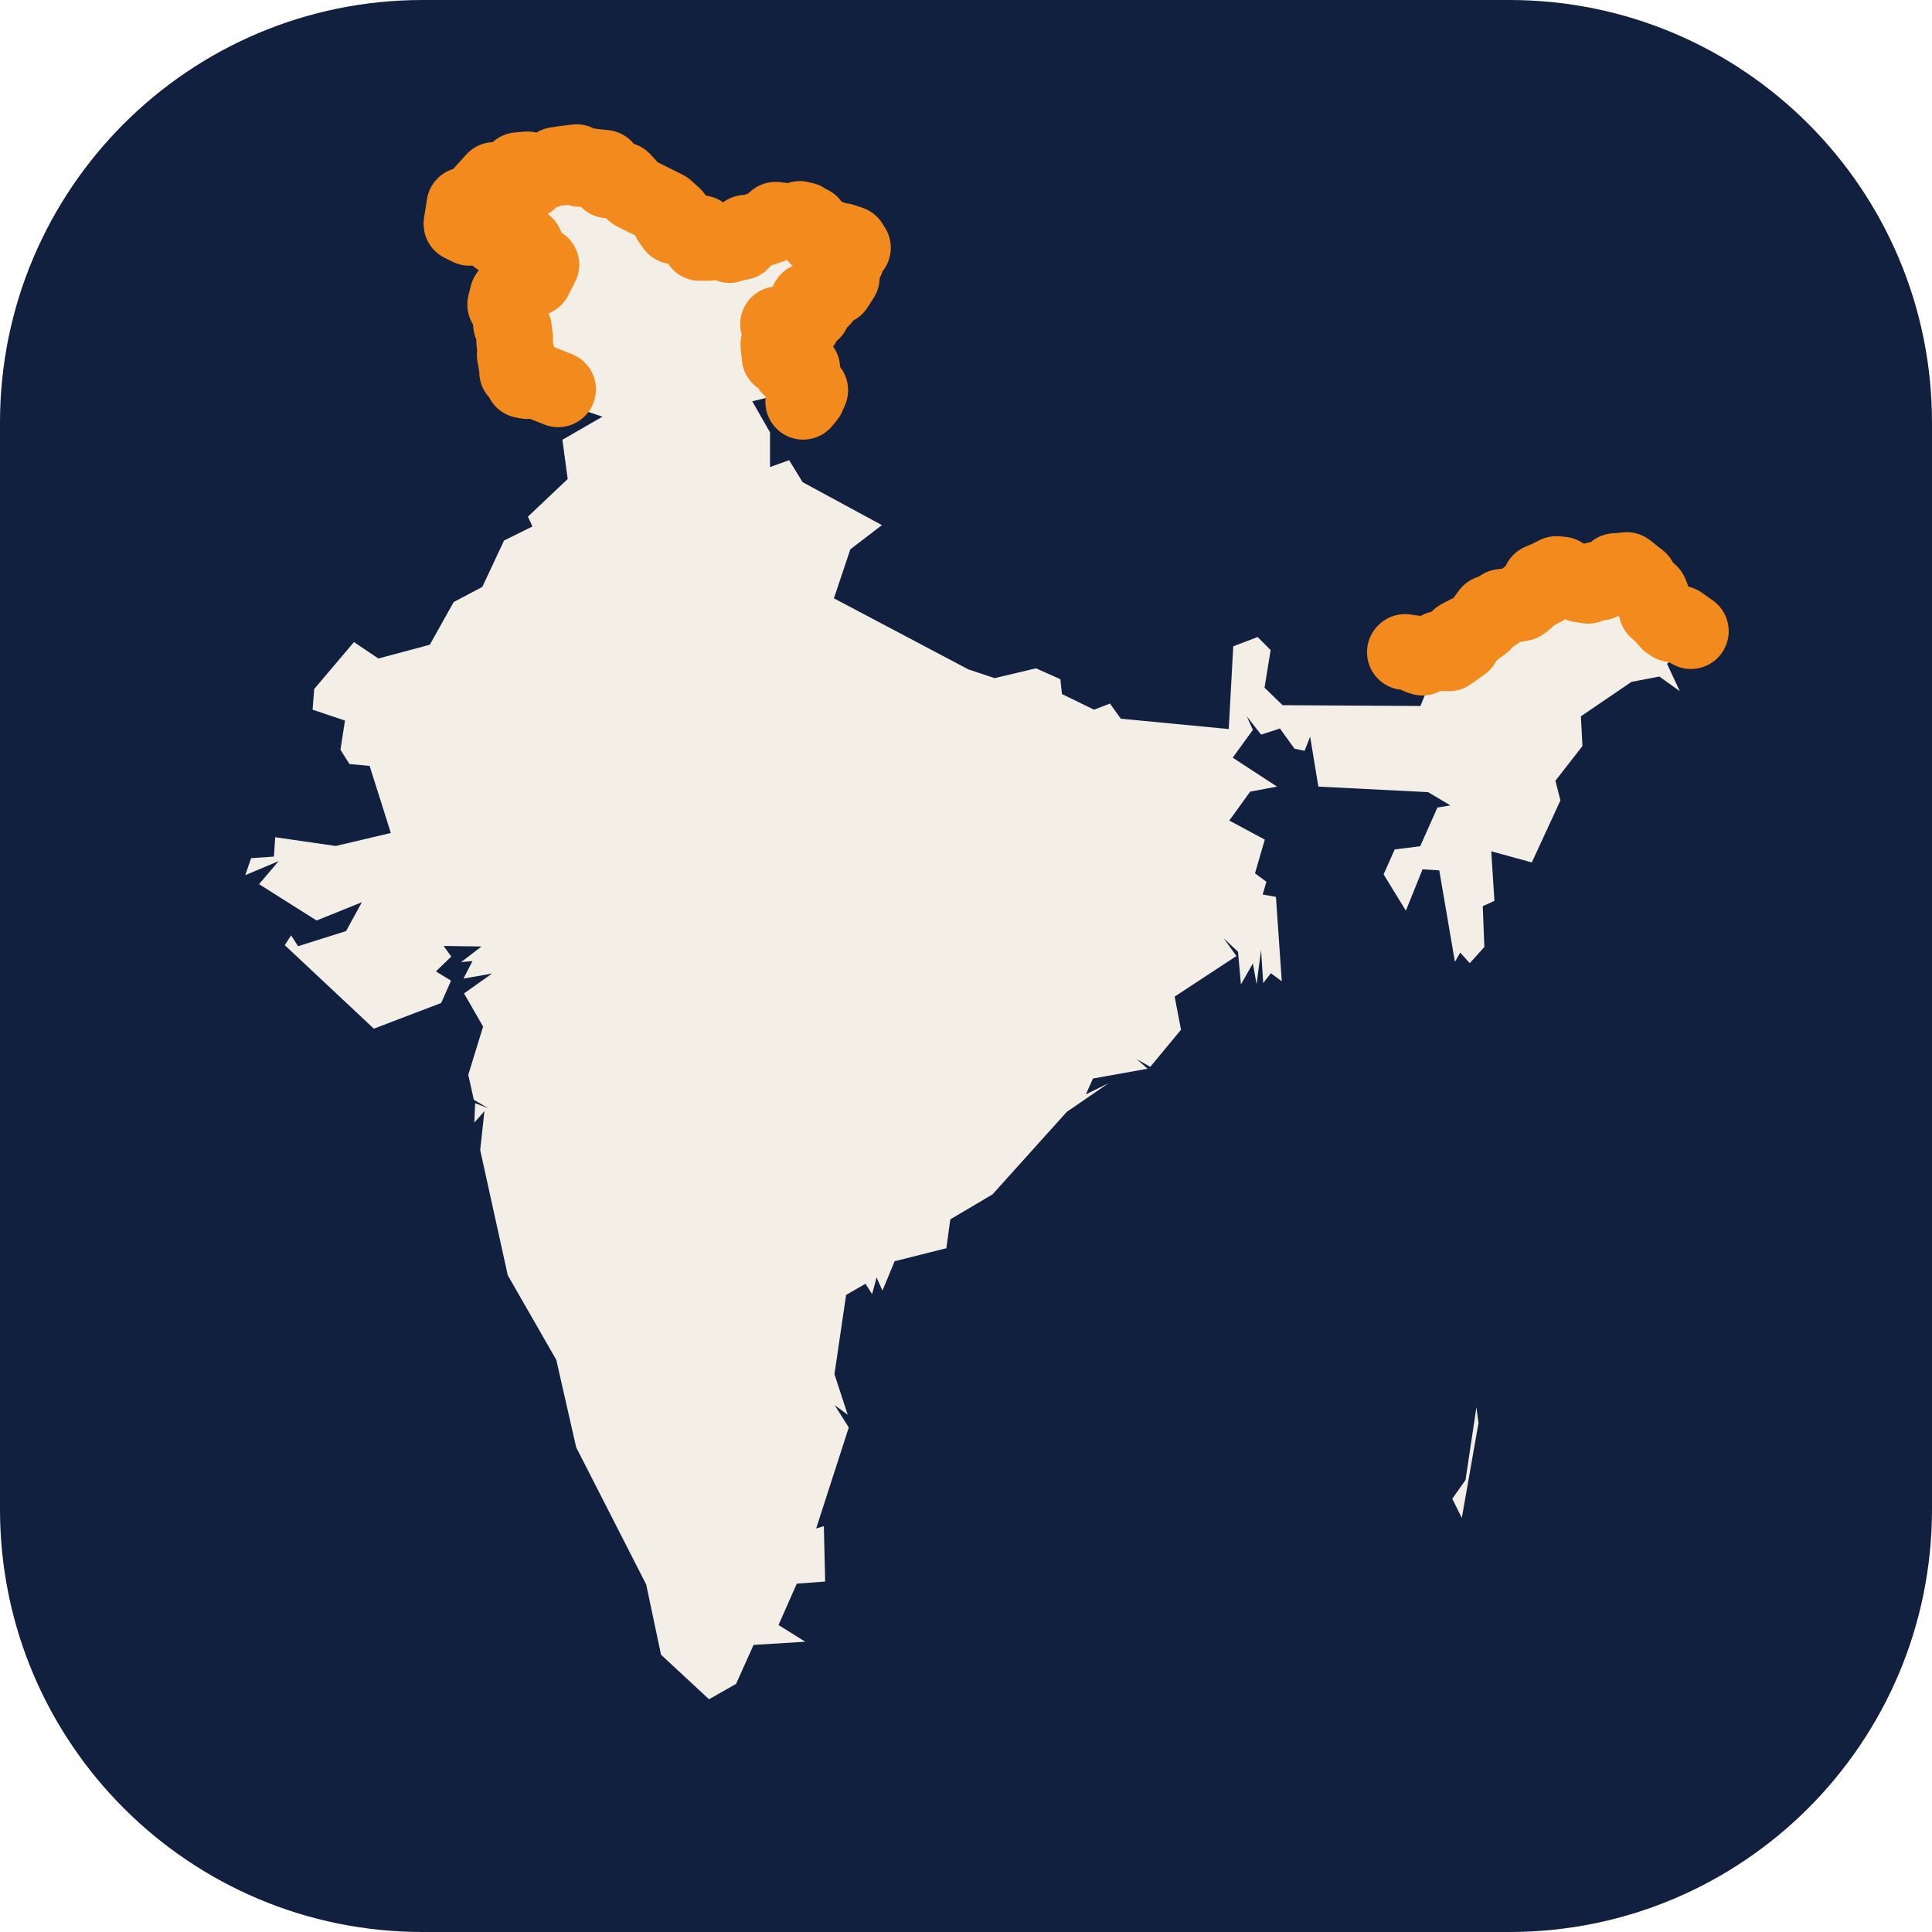
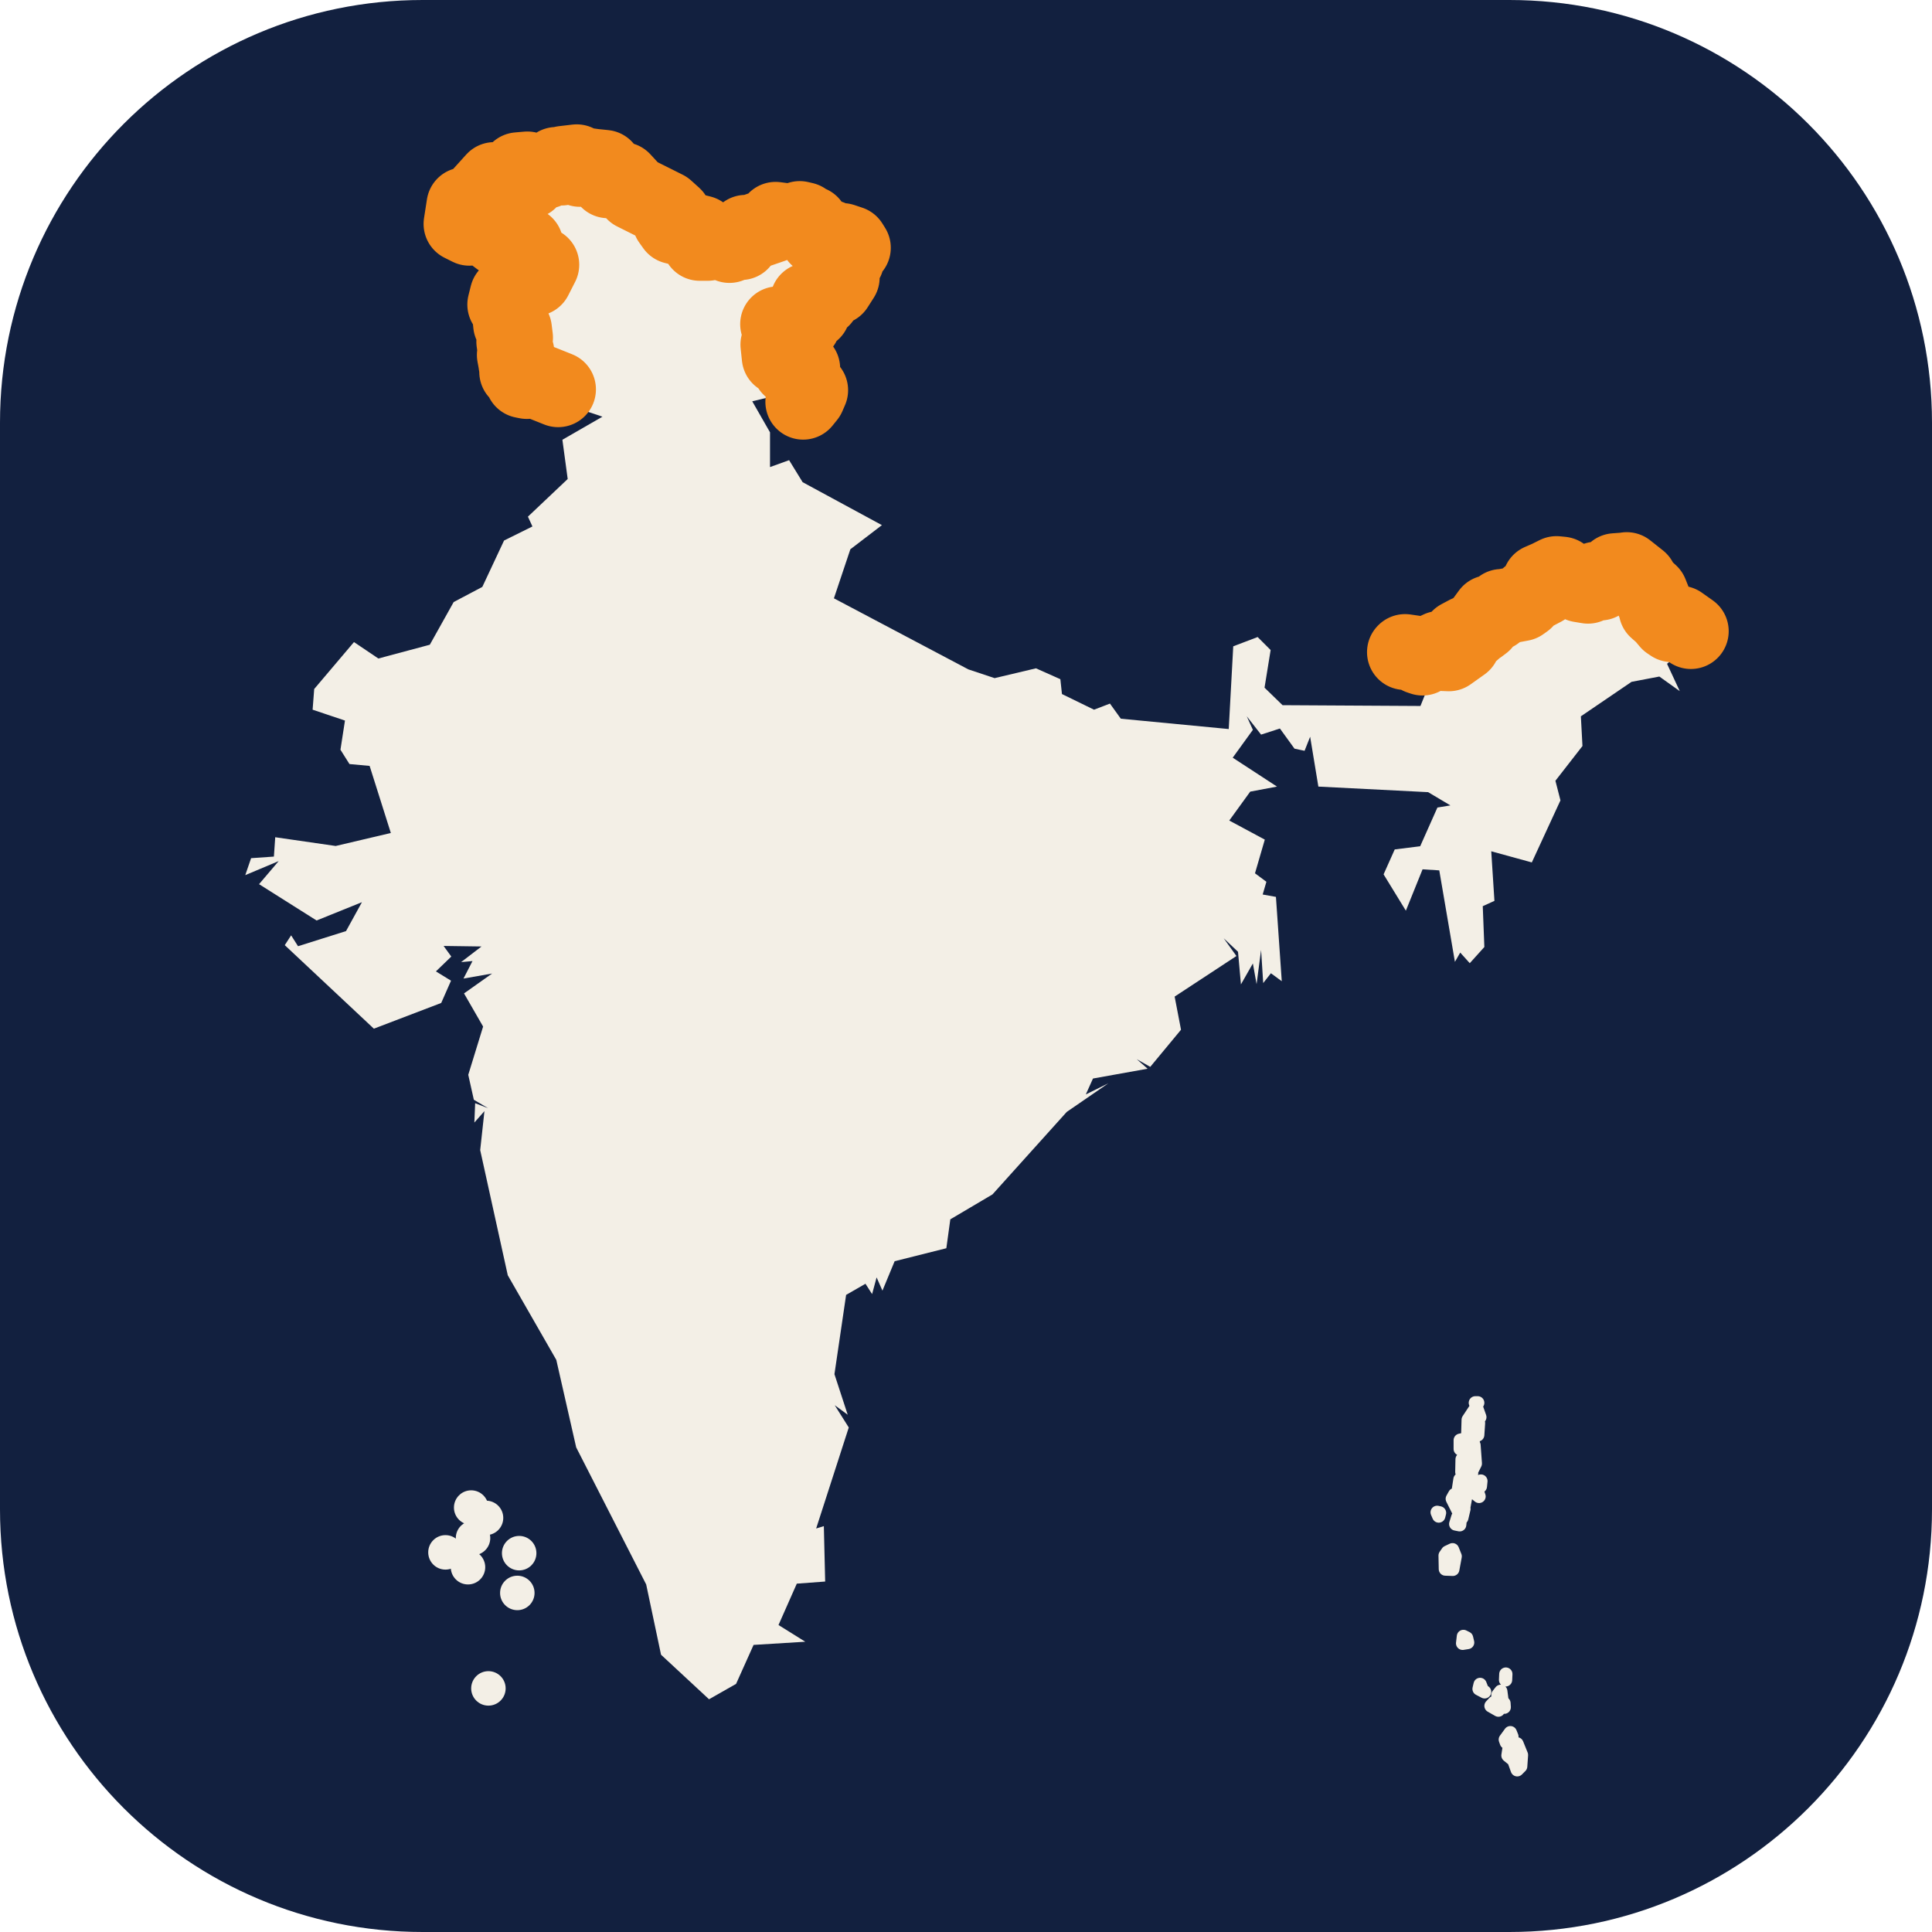
<svg xmlns="http://www.w3.org/2000/svg" viewBox="0 0 512 512" role="img" aria-label="bharatmap">
  <rect width="512" height="512" rx="112" fill="#12203f" />
  <g transform="translate(63.1 41.0) scale(0.7027)">
-     <path d="M203.9 76.3L213.9 79.0L211.6 84.1L217.0 89.4L204.3 97.1L200.5 91.4L193.9 93.0L200.6 104.7L200.6 117.8L207.8 115.2L212.9 123.5L242.8 139.7L230.9 148.8L224.7 167.3L275.4 194.1L285.3 197.4L300.9 193.7L310.1 197.8L310.7 203.4L322.8 209.3L328.8 207.0L332.9 212.7L373.6 216.6L375.3 185.4L384.5 181.9L389.4 186.8L387.1 201.0L393.9 207.6L445.9 207.9L449.8 198.2L440.7 193.4L440.0 187.0L458.9 187.0L472.7 171.9L484.1 170.3L496.7 157.7L511.0 163.3L519.0 156.9L529.3 158.5L526.5 165.2L531.3 164.1L534.0 169.8L528.4 175.6L543.6 176.7L548.2 184.1L538.9 192.0L543.7 202.3L536.0 196.8L525.5 198.8L506.4 211.8L507.0 223.0L496.8 236.1L498.7 243.5L487.9 266.9L472.6 262.7L473.8 281.4L469.4 283.4L470.0 298.8L464.5 304.9L460.9 300.9L458.9 304.4L453.0 269.9L446.7 269.5L440.4 285.1L432.0 271.4L436.2 262.0L445.8 260.8L452.3 246.2L457.2 245.4L448.8 240.4L407.4 238.3L404.3 219.5L402.2 224.8L398.4 224.0L392.9 216.4L385.8 218.7L380.4 211.8L382.7 216.9L375.1 227.4L391.8 238.3L381.7 240.2L373.8 251.1L387.2 258.3L383.5 271.0L387.8 274.2L386.4 279.0L391.4 279.9L393.6 311.7L389.5 308.7L386.6 312.4L385.8 299.9L384.1 312.8L382.7 305.0L378.2 312.9L377.1 300.6L371.7 295.5L376.5 302.2L353.2 317.5L355.6 330.0L344.0 344.0L338.9 341.1L343.0 344.7L322.4 348.4L319.7 354.4L328.2 350.2L312.5 361.0L284.5 392.1L268.6 401.5L267.1 412.4L247.6 417.3L243.0 428.4L240.8 423.4L239.1 429.7L236.6 425.8L229.3 430.0L224.9 459.9L229.9 475.2L225.0 471.6L230.3 480.0L218.0 518.1L220.9 517.2L221.4 538.1L210.7 538.9L203.8 554.5L213.9 560.8L194.4 562.0L187.8 576.7L177.6 582.5L159.5 565.7L153.9 539.2L127.5 487.5L120.0 454.5L101.7 422.6L91.3 375.4L92.9 360.7L89.1 365.0L89.4 357.7L94.3 359.6L88.9 356.4L86.8 347.0L92.4 328.8L85.2 316.3L95.8 308.8L85.0 310.7L88.4 304.1L84.1 304.5L91.8 298.6L77.5 298.4L80.4 302.4L74.6 308.0L80.3 311.5L76.6 319.9L51.2 329.6L17.6 298.1L20.0 294.4L22.6 298.5L40.7 292.8L46.7 281.9L29.6 288.8L7.9 275.1L15.3 266.4L2.7 271.7L4.9 265.3L13.5 264.7L14.0 257.4L36.8 260.7L57.6 255.8L49.6 230.5L42.0 229.8L38.6 224.4L40.3 213.4L28.1 209.3L28.7 201.5L43.7 183.8L52.9 190.0L72.3 184.8L81.3 168.7L92.1 163.0L100.3 145.5L111.0 140.2L109.3 136.5L124.3 122.3L122.3 107.5L137.4 98.8L124.9 94.6L124.6 87.2L118.5 88.7L105.0 81.5L101.5 53.6L114.4 41.9L106.8 39.7L107.8 33.6L95.0 26.5L84.3 25.9L85.6 18.8L94.8 10.0L109.8 9.8L106.6 6.1L124.4 2.9L144.3 9.5L177.7 34.5L210.8 24.5L224.1 27.2L230.2 34.5L225.0 50.5L215.2 55.5L213.0 63.6L203.6 64.3L203.9 76.3ZM467.8 478.3L461.5 514.1L457.9 506.9L462.9 499.8L467.0 472.4L467.8 478.3Z" fill="#f3efe6" />
+     <g fill="#f3efe6">
+       <path d="M203.9 76.3L213.9 79.0L211.6 84.1L217.0 89.4L204.3 97.1L200.5 91.4L193.9 93.0L200.6 104.7L200.6 117.8L207.8 115.2L212.9 123.5L242.8 139.7L230.9 148.8L224.7 167.3L275.4 194.1L285.3 197.4L300.9 193.7L310.1 197.8L310.7 203.4L322.8 209.3L328.8 207.0L332.9 212.7L373.6 216.6L375.3 185.4L384.5 181.9L389.4 186.8L387.1 201.0L393.9 207.6L445.9 207.9L449.8 198.2L440.7 193.4L440.0 187.0L458.9 187.0L472.7 171.9L484.1 170.3L496.7 157.7L511.0 163.3L519.0 156.9L529.3 158.5L526.5 165.2L531.3 164.1L534.0 169.8L528.4 175.6L543.6 176.7L548.2 184.1L538.9 192.0L543.7 202.3L536.0 196.8L525.5 198.8L506.4 211.8L507.0 223.0L496.8 236.1L498.7 243.5L487.9 266.9L472.6 262.7L473.8 281.4L469.4 283.4L470.0 298.8L464.5 304.9L460.9 300.9L458.9 304.4L453.0 269.9L446.7 269.5L440.4 285.1L432.0 271.4L436.2 262.0L445.8 260.8L452.3 246.2L457.2 245.4L448.8 240.4L407.4 238.3L404.3 219.5L402.2 224.8L398.4 224.0L392.9 216.4L385.8 218.7L380.4 211.8L382.7 216.9L375.1 227.4L391.8 238.3L381.7 240.2L373.8 251.1L387.2 258.3L383.5 271.0L387.8 274.2L386.4 279.0L391.4 279.9L393.6 311.7L389.5 308.7L386.6 312.4L385.8 299.9L384.1 312.8L382.7 305.0L378.2 312.9L377.1 300.6L371.7 295.5L376.5 302.2L353.2 317.5L355.6 330.0L344.0 344.0L338.9 341.1L343.0 344.7L322.4 348.4L319.7 354.4L328.2 350.2L312.5 361.0L284.5 392.1L268.6 401.5L267.1 412.4L247.6 417.3L243.0 428.4L240.8 423.4L239.1 429.7L236.6 425.8L229.3 430.0L224.9 459.9L229.9 475.2L225.0 471.6L230.3 480.0L218.0 518.1L220.9 517.2L221.4 538.1L210.7 538.9L203.8 554.5L213.9 560.8L194.4 562.0L187.8 576.7L177.6 582.5L159.5 565.7L153.9 539.2L127.5 487.5L120.0 454.5L101.7 422.6L91.3 375.4L92.9 360.7L89.1 365.0L89.4 357.7L94.3 359.6L88.9 356.4L86.8 347.0L92.4 328.8L85.2 316.3L95.8 308.8L85.0 310.7L88.4 304.1L84.1 304.5L91.8 298.6L77.5 298.4L80.4 302.4L74.6 308.0L80.3 311.5L76.6 319.9L51.2 329.6L17.6 298.1L20.0 294.4L22.6 298.5L40.7 292.8L46.7 281.9L29.6 288.8L7.9 275.1L15.3 266.4L2.7 271.7L4.9 265.3L13.5 264.7L14.0 257.4L36.8 260.7L57.6 255.8L49.6 230.5L42.0 229.8L38.6 224.4L40.3 213.4L28.1 209.3L28.7 201.5L43.7 183.8L52.9 190.0L72.3 184.8L81.3 168.7L92.1 163.0L100.3 145.5L111.0 140.2L109.3 136.5L124.3 122.3L122.3 107.5L137.4 98.8L124.9 94.6L124.6 87.2L118.5 88.7L105.0 81.5L101.5 53.6L114.4 41.9L106.8 39.7L107.8 33.6L95.0 26.5L84.3 25.9L85.6 18.8L94.8 10.0L109.8 9.8L106.6 6.1L124.4 2.9L144.3 9.5L177.7 34.5L210.8 24.5L224.1 27.2L230.2 34.5L225.0 50.5L215.2 55.5L213.0 63.6L203.6 64.3L203.9 76.3Z" />
+       <path d="M483.1 498.6L483.1 498.6ZM490.7 475.1L490.7 475.1ZM484.0 603.5L483.7 607.8L482.4 609.1L481.1 605.5L478.9 603.7L479.4 600.4L482.3 599.3L484.0 603.5ZM480.4 596.6L478.3 598.8L477.9 597.7L479.8 595.1L480.4 596.6ZM474.8 584.9L475.3 586.6L472.5 585.0L473.7 583.7L474.8 584.9ZM477.4 584.0L477.5 585.5L476.3 584.4L477.4 584.0ZM476.7 583.3L475.8 584.2L476.4 582.7L475.1 580.9L476.2 579.5L476.7 583.3ZM469.3 579.2L470.1 579.7L468.0 578.6L468.4 576.9L469.3 579.2ZM478.1 573.0L478.0 575.2L478.1 573.0ZM463.3 559.4L463.7 561.1L461.8 561.4L462.1 558.8L463.3 559.4ZM459.0 528.6L458.1 533.5L455.3 533.4L455.2 528.3L456.1 527.0L458.0 526.1L459.0 528.6ZM460.8 515.7L460.7 516.7L459.2 516.4L460.0 513.8L460.8 515.7ZM453.1 512.2L452.8 513.4L452.2 512.0L453.1 512.2ZM467.6 504.8L468.0 506.0L465.8 504.2L467.1 503.3L467.6 504.8ZM468.7 500.2L468.5 502.2L467.9 500.9L468.7 500.2ZM461.8 484.6L460.9 488.1L460.9 484.8L461.8 484.6ZM467.8 478.3L467.5 482.8L465.6 482.7L465.9 484.6L464.5 485.7L466.1 486.7L466.6 493.6L465.6 495.6L463.9 495.3L465.2 497.2L464.8 499.9L462.3 502.5L462.9 503.3L461.9 506.4L462.3 505.2L463.0 506.0L462.3 509.8L460.9 511.0L461.1 511.8L462.3 510.7L461.5 514.1L457.9 506.9L458.8 505.3L459.7 506.7L460.8 499.6L461.7 500.5L462.9 499.8L462.9 498.1L461.5 496.8L461.6 492.0L462.7 490.7L461.9 487.9L463.7 484.0L463.9 477.1L467.0 472.4L468.3 476.1L466.4 477.1L467.8 478.3ZM467.5 470.7L466.6 470.7L467.5 470.7Z" stroke="#f3efe6" stroke-width="5" stroke-linejoin="round" />
+       <circle cx="105.3" cy="542.4" r="6.5" />
+       <circle cx="86.7" cy="532.7" r="6.5" />
+       <circle cx="106.0" cy="527.4" r="6.5" />
+       <circle cx="88.6" cy="521.7" r="6.5" />
+       <circle cx="93.5" cy="514.1" r="6.5" />
+       <circle cx="87.9" cy="510.2" r="6.5" />
+       <circle cx="94.4" cy="578.4" r="6.5" />
+       <circle cx="78.2" cy="527.1" r="6.5" />
+     </g>
    <path d="M107.4 85.1L108.9 85.4M105.9 79.9L105.2 81.9L107.1 82.7M107.4 83.0L107.4 85.1M107.1 82.7L107.4 83.0M114.4 41.5L107.0 39.6L106.6 35.7L108.4 33.9L98.9 31.9L95.7 29.5L95.1 26.8L87.2 27.6L84.2 26.1M89.1 17.8L96.6 9.5L109.8 9.9L105.6 5.8M104.3 75.5L104.8 78.2M104.8 78.2L104.9 79.0M104.9 79.0L105.9 79.9M104.1 70.5L104.6 74.1M105.0 74.5L104.3 75.5M104.6 74.1L105.0 74.5M104.1 65.8L104.5 69.0M104.5 69.0L104.1 70.5M103.3 64.6L104.1 65.8M102.9 64.0L103.3 64.6M104.8 52.6L107.6 48.0L111.8 46.6L114.4 41.5M100.7 56.5L101.6 52.9L104.8 52.6M100.7 56.5L102.4 58.5L102.7 62.1M102.9 64.0L102.7 62.1M84.2 26.1L85.3 19.0L89.1 17.8M108.9 85.4L112.2 85.1L120.7 88.5M212.7 85.6L211.5 83.3L212.8 80.6M213.1 93.2L214.8 91.1M214.8 91.1L215.8 88.8M215.8 88.8L214.4 88.0M214.4 88.0L212.7 85.6M149.3 14.3L161.3 20.3L164.3 23.0L162.9 24.9L164.4 27.0L174.7 29.6L177.1 33.3L174.1 33.3M148.5 13.3L149.3 14.3M203.6 63.9L213.0 63.8L214.5 60.2L216.7 59.2L214.9 55.0M207.0 71.6L203.6 63.9M212.8 80.6L209.4 79.2L208.2 80.4M204.2 76.3L203.7 71.6M203.7 71.6L207.0 71.6M214.9 55.0L220.3 54.4M222.3 50.1L225.4 49.9L227.7 46.3L227.7 41.6M220.3 54.4L220.1 51.5L222.3 50.1M189.7 33.0L186.1 32.6L185.3 34.1M191.4 29.4L189.7 33.0M201.7 26.5L192.7 29.6M192.7 29.6L191.4 29.4M202.7 24.5L201.7 26.5M218.5 31.2L216.0 26.0M230.9 33.5L227.9 32.5L225.4 35.5M227.7 41.6L229.4 39.8M229.4 39.8L229.6 38.6M225.4 35.5L223.3 31.3M223.3 31.3L221.5 32.5L218.5 31.2M229.5 36.8L231.9 35.1M229.6 38.6L229.5 36.8M231.9 35.1L230.9 33.5M216.0 26.0L214.7 27.1L213.5 24.6L211.8 24.2L210.4 25.5M210.4 25.5L202.7 24.5M109.1 5.5L105.6 5.8M130.7 4.0L128.9 5.4L127.7 2.8L122.6 3.4M113.2 7.2L110.0 6.4M110.0 6.4L109.1 5.5M114.9 6.0L113.2 7.2M117.9 5.2L116.2 6.1M116.2 6.1L114.9 6.0M122.0 4.9L120.0 3.8M119.4 4.5L117.9 5.2M120.0 3.8L119.4 4.5M122.6 3.4L122.0 4.9M134.3 4.5L138.2 4.9L139.5 9.7L140.7 8.6L145.0 9.5M134.3 4.5L130.7 4.0M145.0 9.5L148.5 13.3M471.9 172.8L470.0 175.4M470.0 175.4L469.6 176.7M469.6 176.7L468.0 177.9M468.0 177.9L467.8 177.8M467.8 177.8L465.5 179.9M465.5 179.9L463.5 180.5M463.5 180.5L460.5 182.1M460.5 182.1L461.8 184.4M461.8 184.4L456.6 188.1M456.6 188.1L454.2 188.0L453.1 186.3L451.4 187.1M451.4 187.1L449.3 188.2M449.3 188.2L446.7 189.7M446.7 189.7L445.5 189.3M445.5 189.3L445.3 188.8M445.3 188.8L445.1 188.5M445.1 188.5L444.9 188.2M440.1 187.5L444.9 188.2M440.1 187.5L440.0 187.6M540.7 177.1L543.8 176.8L547.9 179.7M540.7 177.1L539.5 176.3M539.5 176.3L537.4 173.8M537.4 173.8L534.9 171.6M534.9 171.6L534.8 170.8M534.8 170.8L532.6 165.3L528.7 161.7M528.5 160.4L528.7 161.7M528.5 160.4L523.7 156.6M523.7 156.6L523.4 156.7M523.4 156.7L519.3 157.0L517.9 158.9M517.9 158.9L513.6 160.1L513.7 161.4M513.7 161.4L512.2 160.2L511.9 161.5M511.9 161.5L509.8 161.2L509.1 162.6M509.1 162.6L506.1 162.1M506.1 162.1L506.0 161.1M506.0 161.1L504.9 161.0M504.9 161.0L500.5 160.7M500.5 160.7L499.2 158.3M499.2 158.3L497.2 158.1M497.2 158.1L494.0 159.7M494.0 159.7L491.0 161.0M491.0 161.0L492.3 163.5M492.3 163.5L486.6 166.5M486.6 166.5L485.4 168.2M485.4 168.2L484.0 169.2M484.0 169.2L477.1 170.5M477.1 170.5L476.5 170.5M476.5 170.5L476.3 170.7M476.3 170.7L476.2 171.4M476.2 171.4L474.2 172.9M474.2 172.9L471.9 172.8" fill="none" stroke="#f28a1e" stroke-width="28.5" stroke-linecap="round" stroke-linejoin="round" />
  </g>
</svg>
